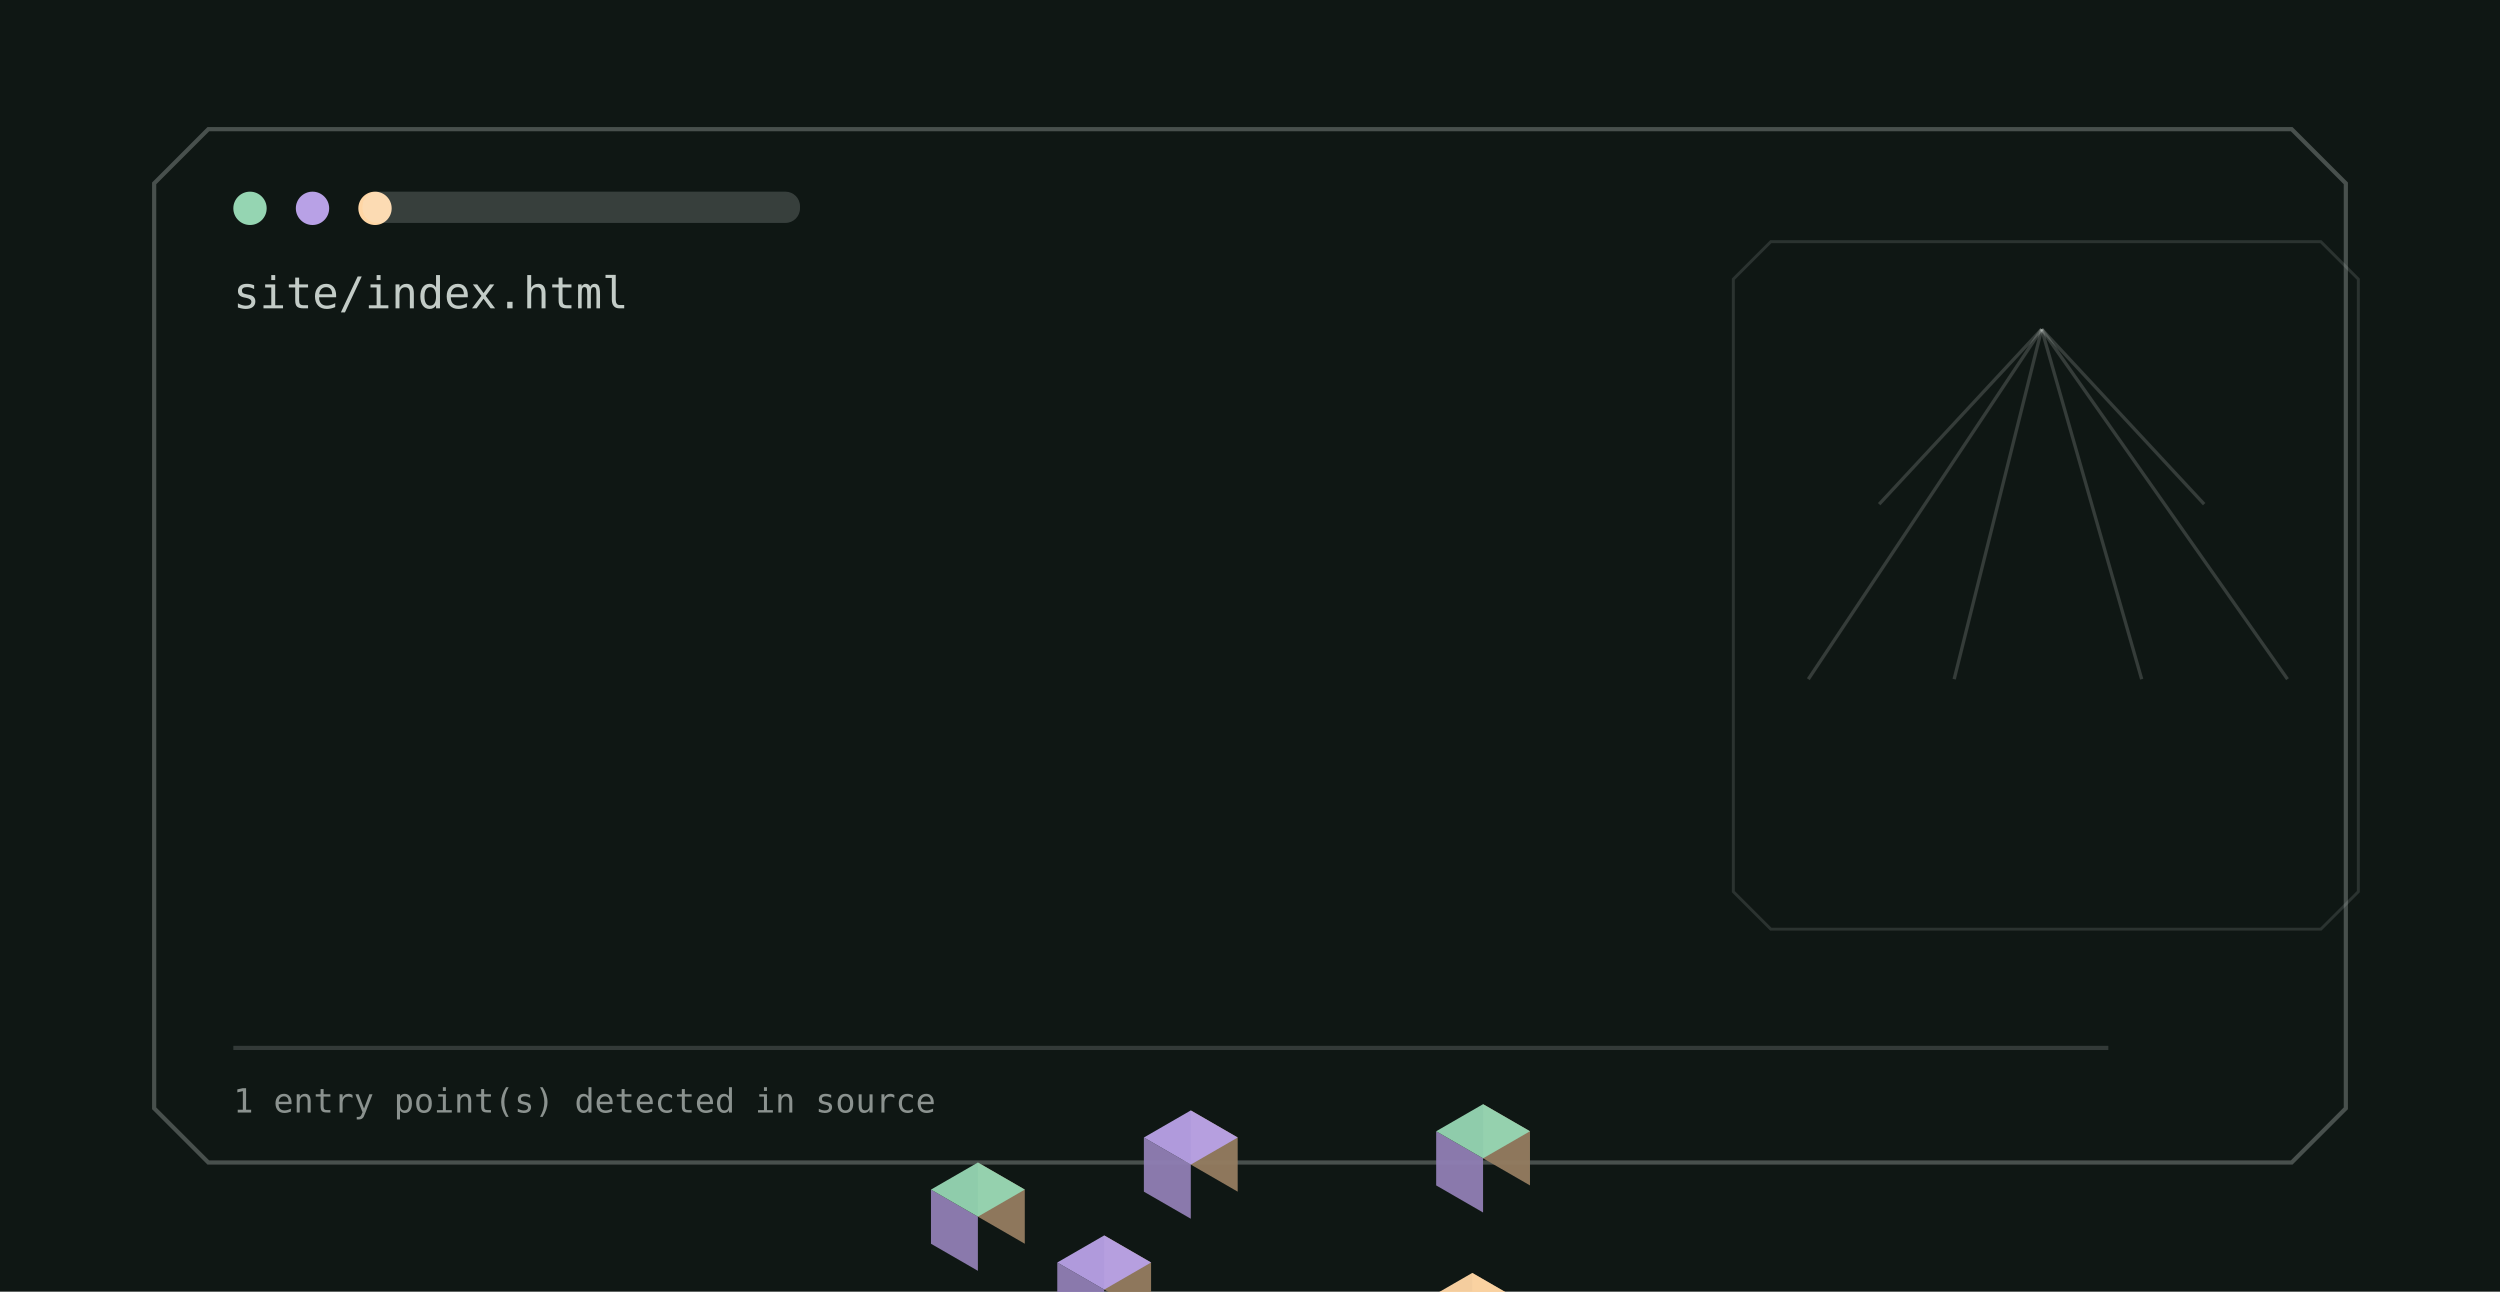
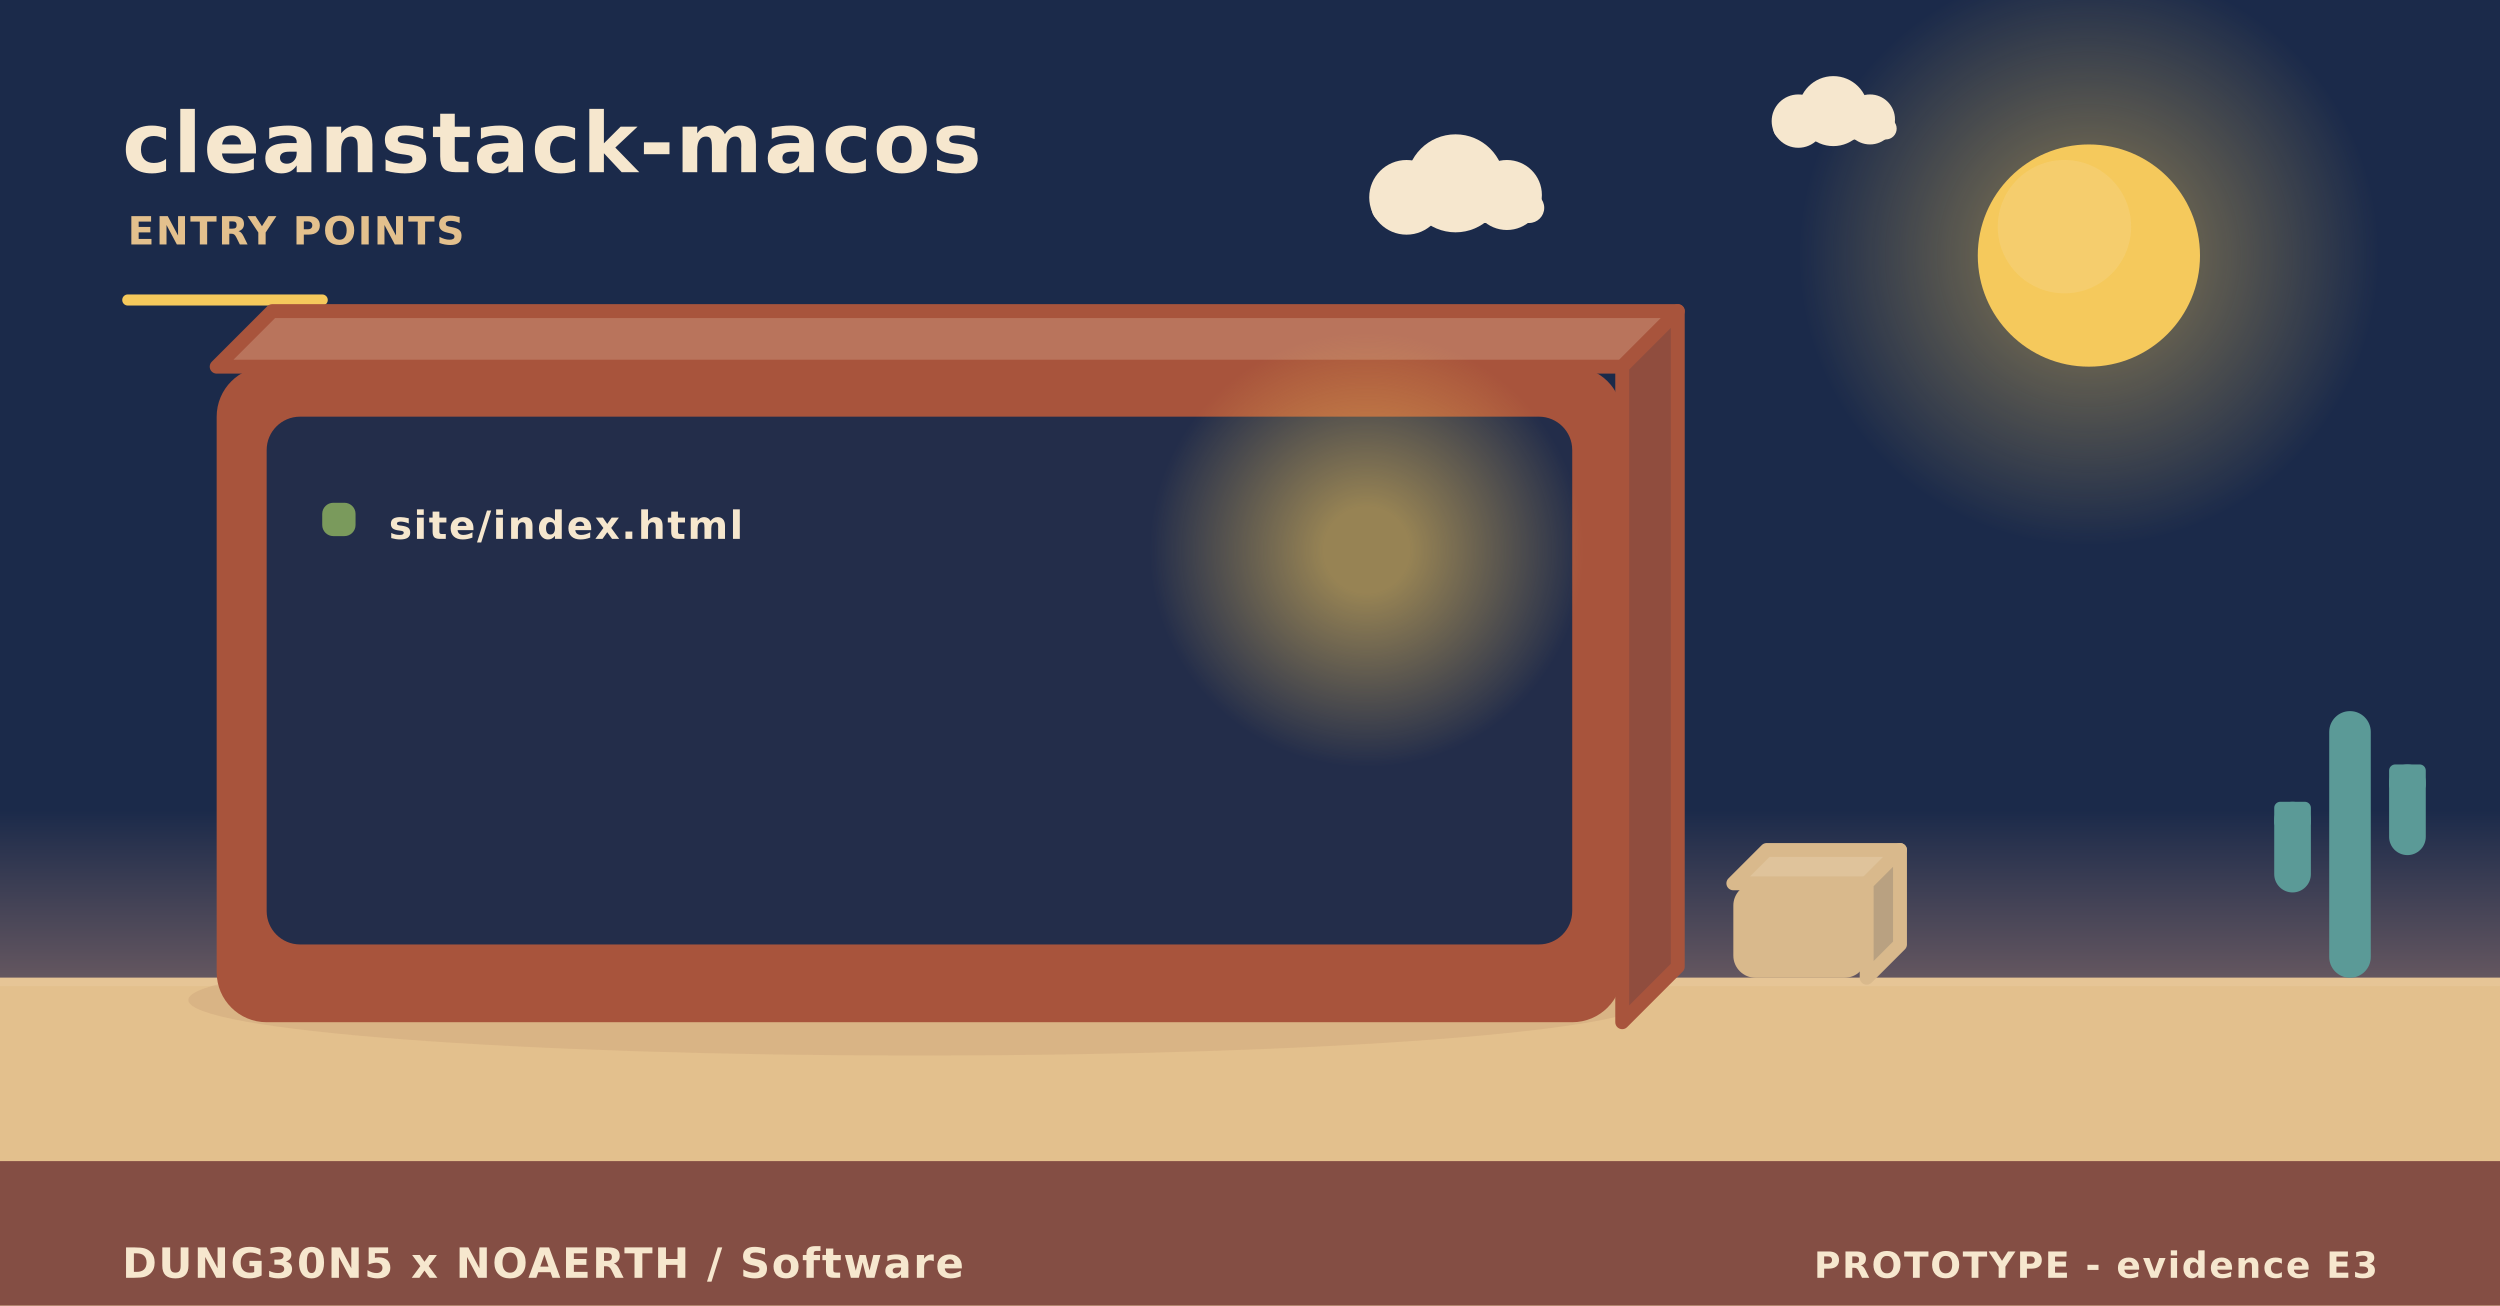
- <svg xmlns="http://www.w3.org/2000/svg" viewBox="0 0 1200 620" width="1200" height="620" role="img" aria-label="cleanstack-macos command surface">
-   <rect width="1200" height="620" fill="#0f1714" />
-   <defs>
-     <linearGradient id="gt" x1="0" y1="0" x2="1" y2="1">
-       <stop offset="0%" stop-color="#95d5b2" />
-       <stop offset="100%" stop-color="#b8a1e6" />
-     </linearGradient>
-   </defs>
-   <path d="M100.00,62.00 H1100.00 L1126.00,88.00 V532.00 L1100.00,558.00 H100.00 L74.00,532.00 V88.00 Z" fill="none" stroke="rgba(240,248,244,0.300)" stroke-width="2.00" opacity="0.85" />
-   <circle cx="120.00" cy="100.00" r="8.00" fill="#95d5b2" opacity="1.00" />
-   <circle cx="150.00" cy="100.00" r="8.00" fill="#b8a1e6" opacity="1.00" />
-   <circle cx="180.00" cy="100.00" r="8.00" fill="#ffd6a5" opacity="1.00" />
-   <rect x="174.00" y="92.00" width="210.00" height="15.00" rx="7.00" fill="rgba(240,248,244,0.180)" opacity="1.00" />
-   <text x="112" y="148" font-family="ui-monospace,SFMono-Regular,Menlo,monospace" font-size="21" fill="rgba(240,248,244,0.800)">site/index.html</text>
-   <path d="M850.00,116.00 H1114.00 L1132.00,134.00 V428.00 L1114.00,446.00 H850.00 L832.00,428.00 V134.00 Z" fill="none" stroke="rgba(240,248,244,0.180)" stroke-width="1.40" opacity="0.70" />
-   <line x1="980.00" y1="158.00" x2="902.00" y2="242.00" stroke="rgba(240,248,244,0.300)" stroke-width="1.60" opacity="0.55" />
-   <line x1="980.00" y1="158.00" x2="1058.00" y2="242.00" stroke="rgba(240,248,244,0.300)" stroke-width="1.60" opacity="0.55" />
-   <line x1="980.00" y1="158.00" x2="868.00" y2="326.00" stroke="rgba(240,248,244,0.300)" stroke-width="1.60" opacity="0.55" />
-   <line x1="980.00" y1="158.00" x2="938.00" y2="326.00" stroke="rgba(240,248,244,0.300)" stroke-width="1.60" opacity="0.55" />
-   <line x1="980.00" y1="158.00" x2="1028.00" y2="326.00" stroke="rgba(240,248,244,0.300)" stroke-width="1.60" opacity="0.55" />
-   <line x1="980.00" y1="158.00" x2="1098.00" y2="326.00" stroke="rgba(240,248,244,0.300)" stroke-width="1.60" opacity="0.55" />
-   <polygon points="711.87,556.00 734.39,569.00 734.39,543.00 711.87,530.00" fill="#947c60" opacity="0.95" />
-   <polygon points="689.36,569.00 711.87,582.00 711.87,556.00 689.36,543.00" fill="#907eb3" opacity="0.95" />
-   <polygon points="711.87,530.00 734.39,543.00 711.87,556.00 689.36,543.00" fill="#95d5b2" opacity="0.95" />
-   <polygon points="571.58,559.00 594.09,572.00 594.09,546.00 571.58,533.00" fill="#947c60" opacity="0.95" />
-   <polygon points="549.06,572.00 571.58,585.00 571.58,559.00 549.06,546.00" fill="#907eb3" opacity="0.95" />
-   <polygon points="571.58,533.00 594.09,546.00 571.58,559.00 549.06,546.00" fill="#b8a1e6" opacity="0.95" />
-   <polygon points="706.68,637.00 729.19,650.00 729.19,624.00 706.68,611.00" fill="#947c60" opacity="0.95" />
-   <polygon points="684.16,650.00 706.68,663.00 706.68,637.00 684.16,624.00" fill="#907eb3" opacity="0.95" />
-   <polygon points="706.68,611.00 729.19,624.00 706.68,637.00 684.16,624.00" fill="#ffd6a5" opacity="0.95" />
-   <polygon points="469.39,584.00 491.90,597.00 491.90,571.00 469.39,558.00" fill="#947c60" opacity="0.95" />
-   <polygon points="446.87,597.00 469.39,610.00 469.39,584.00 446.87,571.00" fill="#907eb3" opacity="0.95" />
-   <polygon points="469.39,558.00 491.90,571.00 469.39,584.00 446.87,571.00" fill="#95d5b2" opacity="0.95" />
-   <polygon points="530.01,619.00 552.52,632.00 552.52,606.00 530.01,593.00" fill="#947c60" opacity="0.95" />
-   <polygon points="507.49,632.00 530.01,645.00 530.01,619.00 507.49,606.00" fill="#907eb3" opacity="0.95" />
-   <polygon points="530.01,593.00 552.52,606.00 530.01,619.00 507.49,606.00" fill="#b8a1e6" opacity="0.95" />
-   <polygon points="607.95,664.00 630.47,677.00 630.47,651.00 607.95,638.00" fill="#947c60" opacity="0.95" />
-   <polygon points="585.43,677.00 607.95,690.00 607.95,664.00 585.43,651.00" fill="#907eb3" opacity="0.95" />
-   <polygon points="607.95,638.00 630.47,651.00 607.95,664.00 585.43,651.00" fill="#ffd6a5" opacity="0.95" />
-   <polygon points="668.57,699.00 691.09,712.00 691.09,686.00 668.57,673.00" fill="#947c60" opacity="0.95" />
-   <polygon points="646.05,712.00 668.57,725.00 668.57,699.00 646.05,686.00" fill="#907eb3" opacity="0.95" />
-   <polygon points="668.57,673.00 691.09,686.00 668.57,699.00 646.05,686.00" fill="#95d5b2" opacity="0.95" />
-   <rect x="112.00" y="502.00" width="900.00" height="2.00" rx="0.00" fill="rgba(240,248,244,0.160)" opacity="1.00" />
-   <text x="112" y="534" font-family="ui-monospace,Menlo,monospace" font-size="16" fill="rgba(240,248,244,0.550)">1 entry point(s) detected in source</text>
+ <svg xmlns="http://www.w3.org/2000/svg" width="900" height="470" viewBox="0 0 900 470" role="img" aria-label="cleanstack-macos - how it is operated">
+   <linearGradient id="skyt" x1="0" y1="0" x2="0" y2="1">
+     <stop offset="0" stop-color="#1b2a4a" />
+     <stop offset="0.62" stop-color="#1b2a4a" />
+     <stop offset="1" stop-color="#f3ad8a" />
+   </linearGradient>
+   <rect width="900" height="470" fill="url(#skyt)" />
+   <radialGradient id="sunt">
+     <stop offset="0.35" stop-color="#f5c95c" stop-opacity="0.34" />
+     <stop offset="1" stop-color="#f5c95c" stop-opacity="0" />
+   </radialGradient>
+   <circle cx="752" cy="92" r="104" fill="url(#sunt)" />
+   <circle cx="752" cy="92" r="40" fill="#f5c95c" />
+   <circle cx="743.2" cy="81.6" r="24" fill="#f5d27e" opacity="0.5" />
+   <g>
+     <circle cx="524" cy="66" r="17.64" fill="#f6e7ce" />
+     <circle cx="506.36" cy="71.04" r="13.44" fill="#f6e7ce" />
+     <circle cx="542.48" cy="70.2" r="12.6" fill="#f6e7ce" />
+     <rect x="493.76" y="69.36" width="62.16" height="10.92" rx="5.46" fill="#f6e7ce" />
+   </g>
+   <g>
+     <circle cx="660" cy="40" r="12.6" fill="#f6e7ce" />
+     <circle cx="647.4" cy="43.6" r="9.6" fill="#f6e7ce" />
+     <circle cx="673.2" cy="43" r="9" fill="#f6e7ce" />
+     <rect x="638.4" y="42.4" width="44.4" height="7.8" rx="3.9" fill="#f6e7ce" />
+   </g>
+   <rect x="0" y="352" width="900" height="118" fill="#e3c08d" />
+   <rect x="0" y="352" width="900" height="3" fill="#e6c596" />
+   <text x="44" y="62" font-family="Verdana,DejaVu Sans,sans-serif" font-size="30" font-weight="700" letter-spacing="0.6" fill="#f6e7ce" text-anchor="start">cleanstack-macos</text>
+   <text x="46" y="88" font-family="Verdana,DejaVu Sans,sans-serif" font-size="14" font-weight="700" letter-spacing="0.6" fill="#e3c08d" text-anchor="start">ENTRY POINTS</text>
+   <rect x="44" y="106" width="74" height="4" rx="2" fill="#f5c95c" />
+   <ellipse cx="331" cy="360" rx="263.2" ry="20" fill="rgba(138,90,68,0.11)" />
+   <path d="M78,132 L584,132 L604,112 L98,112 Z" fill="#b9745c" stroke="#a8543c" stroke-width="5" stroke-linejoin="round" />
+   <path d="M584,132 L604,112 L604,348 L584,368 Z" fill="#904d3e" stroke="#a8543c" stroke-width="5" stroke-linejoin="round" />
+   <rect x="78" y="132" width="506" height="236" rx="18" fill="#a8543c" />
+   <rect x="96" y="150" width="470" height="190" rx="12" fill="#1b2a4a" opacity="0.94" />
+   <radialGradient id="lamp81151">
+     <stop offset="0.2" stop-color="#f5c95c" stop-opacity="0.55" />
+     <stop offset="1" stop-color="#f5c95c" stop-opacity="0" />
+   </radialGradient>
+   <circle cx="492" cy="198" r="78" fill="url(#lamp81151)" />
+   <rect x="116" y="181" width="12" height="12" rx="4" fill="#7a9a5c" />
+   <text x="140" y="194" font-family="Verdana,DejaVu Sans,sans-serif" font-size="14" font-weight="700" letter-spacing="0.6" fill="#f6e7ce" text-anchor="start">site/index.html</text>
+   <path d="M624,318 L672,318 L684,306 L636,306 Z" fill="#dfc39b" stroke="#d9b98c" stroke-width="5" stroke-linejoin="round" />
+   <path d="M672,318 L684,306 L684,340 L672,352 Z" fill="#b9a181" stroke="#d9b98c" stroke-width="5" stroke-linejoin="round" />
+   <rect x="624" y="318" width="48" height="34" rx="8" fill="#d9b98c" />
+   <rect x="838.52" y="256" width="14.96" height="96" rx="7.48" fill="#5b9a97" />
+   <rect x="818.72" y="288.64" width="13.2" height="32.64" rx="6.6" fill="#5b9a97" />
+   <rect x="818.72" y="288.64" width="13.2" height="9.6" rx="2.2" fill="#5b9a97" />
+   <rect x="860.08" y="275.2" width="13.2" height="32.64" rx="6.6" fill="#5b9a97" />
+   <rect x="860.08" y="275.2" width="13.2" height="9.6" rx="2.2" fill="#5b9a97" />
+   <rect x="0" y="418" width="900" height="52" rx="0" fill="#7e4740" opacity="0.94" />
+   <text x="44" y="460" font-family="Verdana,DejaVu Sans,sans-serif" font-size="15" font-weight="700" letter-spacing="0.6" fill="#f6e7ce" text-anchor="start">DUNG30N5 x NOAERTH  /  Software</text>
+   <text x="856" y="460" font-family="Verdana,DejaVu Sans,sans-serif" font-size="13" font-weight="700" letter-spacing="0.6" fill="#f6e7ce" text-anchor="end">PROTOTYPE  -  evidence E3</text>
</svg>
